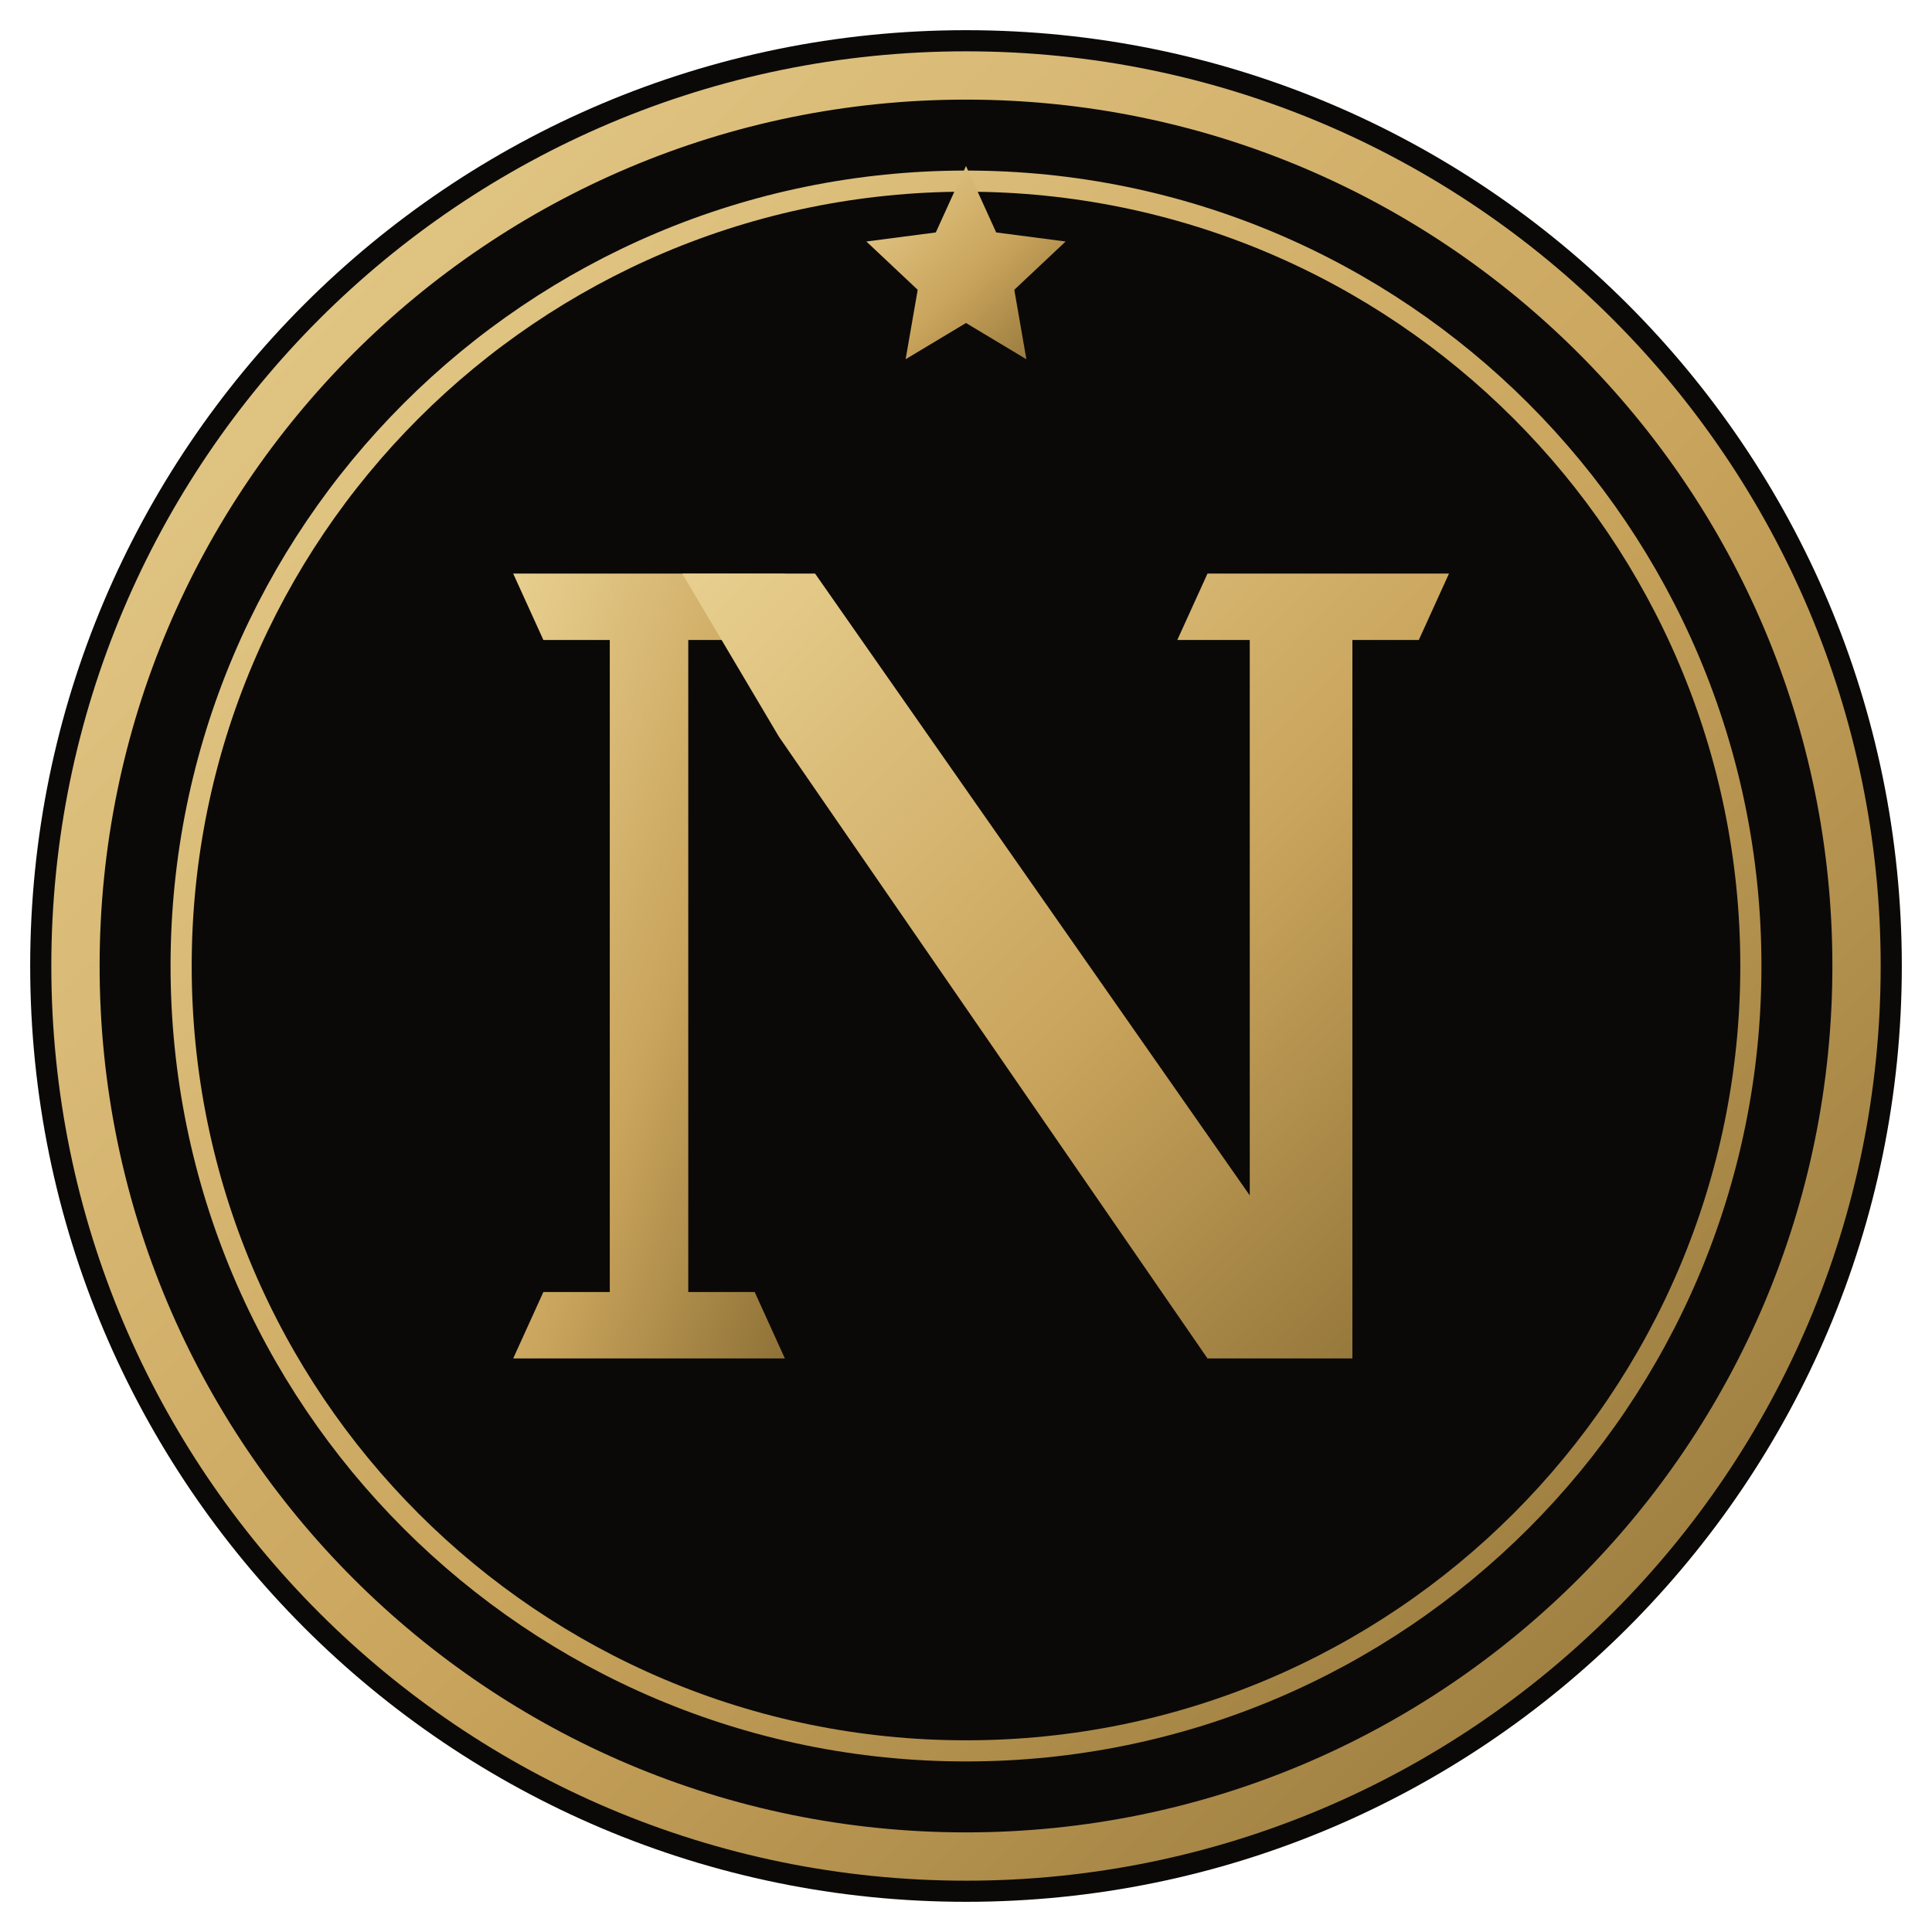
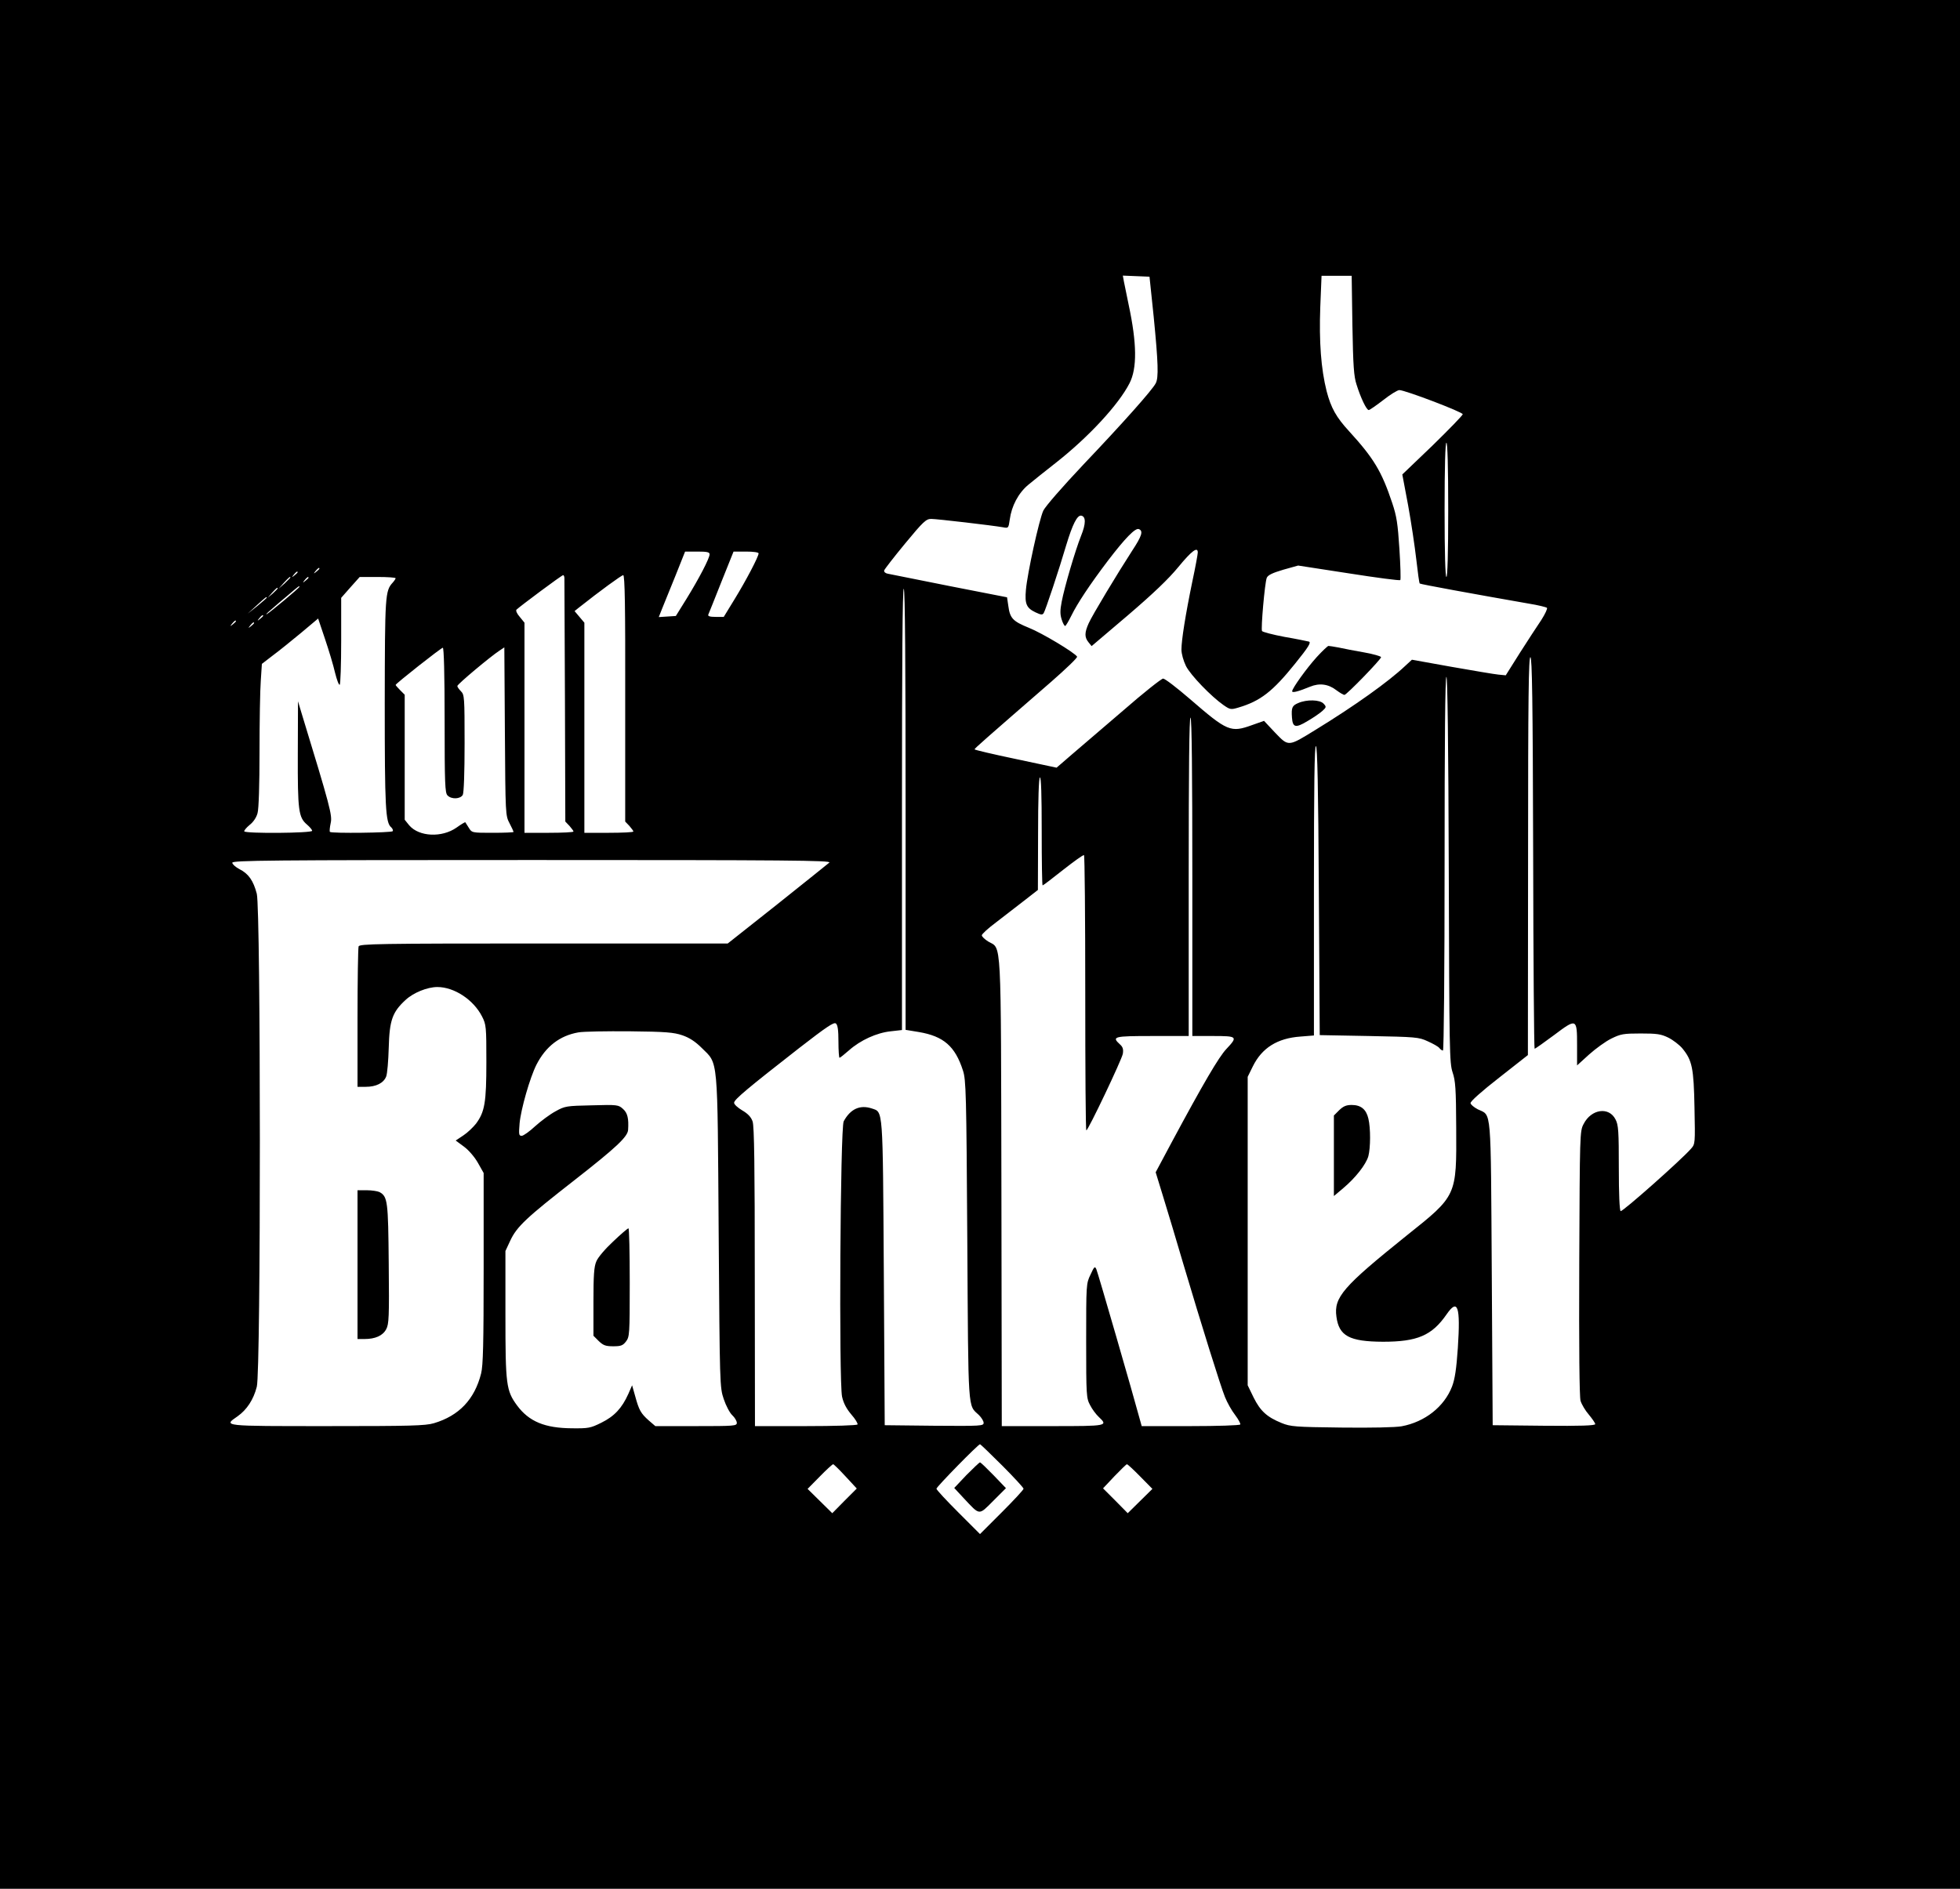
- <svg xmlns="http://www.w3.org/2000/svg" width="64" height="64" viewBox="0 0 64 64" role="img" aria-label="NULLBANKER">
-   <defs>
-     <linearGradient id="g" x1="0" y1="0" x2="1" y2="1">
-       <stop offset="0" stop-color="#e8cf8f" />
-       <stop offset="0.55" stop-color="#c9a45c" />
-       <stop offset="1" stop-color="#8f7237" />
-     </linearGradient>
-   </defs>
-   <circle cx="32" cy="32" r="31" fill="#0b0908" />
-   <circle cx="32" cy="32" r="29.5" fill="none" stroke="url(#g)" stroke-width="1.6" />
-   <circle cx="32" cy="32" r="26" fill="none" stroke="url(#g)" stroke-width="0.7" />
-   <g fill="url(#g)">
-     <path d="M17 19h9l-1 2.2h-2.2v21.6H25L26 45H17l1-2.2h2.2V21.2H18z" />
-     <path d="M22.6 19h4.4l14.4 20.6V21.2H39L40 19h8l-1 2.2h-2.2V45H40L25.8 24.4z" />
+ <svg xmlns="http://www.w3.org/2000/svg" version="1.0" width="1080pt" height="1041pt" viewBox="0 0 1080 1041" preserveAspectRatio="xMidYMid meet">
+   <g transform="translate(0,1041) scale(0.1,-0.1)" fill="#000000" stroke="none">
+     <path d="M0 5205 l0 -5205 5400 0 5400 0 0 5205 0 5205 -5400 0 -5400 0 0 -5205z m6357 3460 c25 -254 28 -338 11 -368 -19 -37 -182 -220 -396 -445 -119 -126 -211 -232 -223 -256 -23 -49 -88 -345 -96 -437 -7 -78 3 -100 53 -124 30 -14 38 -15 45 -4 10 16 85 241 124 374 35 116 61 167 83 163 26 -5 26 -44 -1 -111 -32 -80 -92 -284 -107 -364 -9 -47 -9 -69 0 -97 6 -20 15 -36 19 -36 4 0 19 26 35 58 33 67 101 170 201 302 94 123 150 181 170 174 26 -10 17 -38 -37 -120 -79 -122 -219 -354 -239 -399 -23 -51 -24 -77 -1 -105 l17 -21 200 170 c139 119 224 200 278 266 74 90 107 114 107 80 0 -9 -13 -81 -30 -160 -38 -184 -60 -324 -60 -375 0 -24 11 -62 25 -91 26 -51 139 -168 208 -216 35 -24 40 -25 80 -13 122 36 189 88 313 242 75 93 90 118 76 122 -9 2 -70 15 -135 26 -64 12 -120 27 -123 32 -7 12 15 264 26 293 6 15 30 27 91 45 l82 23 279 -43 c153 -24 281 -41 284 -37 3 3 1 80 -5 172 -9 139 -15 180 -40 254 -58 174 -102 246 -237 394 -71 77 -100 129 -124 221 -31 123 -42 272 -35 464 l7 172 83 0 83 0 4 -272 c4 -226 8 -283 23 -328 23 -74 55 -140 67 -140 5 0 41 25 80 55 38 30 78 55 89 55 31 0 349 -121 349 -133 0 -6 -75 -83 -166 -172 l-167 -160 32 -170 c17 -93 37 -228 45 -298 8 -71 16 -130 19 -133 3 -4 299 -58 602 -111 50 -8 94 -19 99 -23 4 -4 -10 -34 -31 -67 -22 -32 -75 -114 -118 -181 l-78 -124 -41 4 c-22 2 -139 22 -259 43 l-217 39 -38 -35 c-91 -86 -277 -219 -494 -352 -151 -93 -147 -93 -222 -15 l-61 65 -65 -23 c-119 -43 -136 -36 -344 144 -72 62 -137 112 -147 112 -9 0 -109 -79 -220 -176 -112 -96 -241 -206 -286 -245 l-81 -70 -226 48 c-124 26 -226 50 -226 53 0 5 50 49 423 373 81 71 145 132 142 138 -15 23 -193 130 -266 159 -88 36 -104 52 -113 121 l-7 47 -317 62 c-174 35 -327 65 -340 68 -13 2 -22 10 -20 18 2 7 54 74 115 148 100 121 116 136 144 136 31 0 339 -36 395 -46 31 -6 31 -5 38 43 10 74 47 145 102 191 27 22 96 78 154 123 178 140 344 319 404 437 42 82 41 218 -5 433 -11 52 -22 109 -26 127 l-6 33 74 -3 73 -3 23 -220z m1623 -1065 c0 -240 -4 -370 -10 -370 -6 0 -10 130 -10 370 0 240 4 370 10 370 6 0 10 -130 10 -370z m-4070 -245 c0 -22 -58 -133 -127 -245 l-59 -95 -47 -3 -47 -3 19 48 c11 26 44 108 73 180 l53 133 68 0 c53 0 67 -3 67 -15z m270 5 c0 -18 -70 -151 -132 -252 l-60 -98 -45 0 c-32 0 -44 4 -40 13 3 6 35 87 72 180 l67 167 69 0 c40 0 69 -4 69 -10z m-2420 -84 c0 -2 -8 -10 -17 -17 -16 -13 -17 -12 -4 4 13 16 21 21 21 13z m-120 -20 c0 -2 -8 -10 -17 -17 -16 -13 -17 -12 -4 4 13 16 21 21 21 13z m1470 -33 c0 -10 1 -316 3 -680 l2 -661 23 -24 c12 -14 22 -27 22 -31 0 -4 -61 -7 -135 -7 l-135 0 0 579 0 579 -26 32 c-16 18 -23 35 -18 40 20 19 249 190 257 190 4 0 7 -8 7 -17z m335 -662 l0 -679 23 -24 c12 -14 22 -27 22 -31 0 -4 -61 -7 -135 -7 l-135 0 0 579 0 579 -27 32 -27 32 21 17 c120 95 238 181 247 181 9 0 12 -171 11 -679z m-1845 666 c0 -2 -15 -16 -32 -33 l-33 -29 29 33 c28 30 36 37 36 29z m100 -1 c0 -2 -8 -10 -17 -17 -16 -13 -17 -12 -4 4 13 16 21 21 21 13z m480 -3 c0 -3 -7 -14 -16 -24 -42 -46 -43 -69 -44 -666 0 -574 4 -658 36 -683 7 -7 11 -16 8 -21 -5 -9 -337 -13 -346 -4 -3 3 -1 24 4 48 10 43 -2 88 -162 612 l-18 60 -1 -289 c-1 -315 4 -351 51 -391 15 -13 28 -28 28 -34 0 -13 -366 -16 -374 -3 -2 4 11 20 29 35 21 16 38 42 44 65 7 22 11 161 11 338 0 165 3 342 7 393 l6 92 61 47 c34 25 103 81 155 124 l94 79 38 -113 c21 -62 46 -145 55 -185 10 -40 21 -70 26 -67 4 3 8 112 8 242 l0 237 51 58 51 57 99 0 c54 0 99 -3 99 -7z m-530 -47 c0 -6 -162 -141 -180 -151 -8 -4 3 8 25 26 21 19 64 55 95 81 56 48 60 51 60 44z m-120 -9 c0 -2 -12 -14 -27 -28 l-28 -24 24 28 c23 25 31 32 31 24z m3460 -1221 l0 -1212 73 -12 c136 -23 200 -78 243 -212 17 -51 19 -124 24 -935 6 -964 2 -906 64 -964 14 -14 26 -33 26 -43 0 -17 -14 -18 -272 -16 l-273 3 -5 840 c-6 924 -3 884 -67 906 -65 21 -117 -3 -154 -71 -19 -34 -27 -1435 -9 -1518 8 -36 24 -66 51 -98 22 -25 37 -50 34 -55 -4 -5 -125 -9 -286 -9 l-279 0 -1 823 c0 610 -3 831 -12 856 -8 24 -26 43 -57 61 -25 15 -45 33 -45 42 0 18 76 81 359 302 151 117 191 144 202 135 10 -8 14 -36 14 -100 0 -49 3 -89 6 -89 3 0 27 19 52 41 63 56 153 97 230 105 l62 7 0 1219 c0 810 3 1217 10 1213 7 -4 10 -421 10 -1219z m-3520 1170 c0 -2 -24 -23 -52 -46 l-53 -42 50 46 c50 46 55 49 55 42z m-20 -100 c0 -2 -8 -10 -17 -17 -16 -13 -17 -12 -4 4 13 16 21 21 21 13z m-150 -30 c0 -2 -8 -10 -17 -17 -16 -13 -17 -12 -4 4 13 16 21 21 21 13z m100 -10 c0 -2 -8 -10 -17 -17 -16 -13 -17 -12 -4 4 13 16 21 21 21 13z m1050 -535 c0 -350 2 -402 16 -415 22 -23 71 -20 84 3 6 12 10 121 10 285 0 253 -1 267 -20 286 -11 11 -20 24 -20 29 0 10 183 163 232 195 l27 18 3 -464 c3 -458 3 -463 26 -506 12 -23 22 -45 22 -47 0 -3 -52 -5 -115 -5 -114 0 -115 0 -132 28 -9 15 -18 28 -19 30 -1 2 -23 -11 -48 -29 -81 -57 -207 -51 -261 12 l-25 31 0 344 0 345 -25 25 c-14 14 -25 27 -25 29 0 7 251 205 260 205 6 0 10 -146 10 -399z m5998 -734 c1 -592 5 -1077 8 -1077 4 0 52 34 107 75 125 94 127 93 127 -57 l0 -110 66 60 c37 33 92 73 123 88 51 25 66 28 161 28 90 0 112 -3 153 -23 26 -13 61 -40 77 -59 54 -66 63 -107 67 -327 4 -197 4 -200 -19 -226 -54 -62 -379 -350 -388 -344 -6 4 -10 93 -10 238 0 201 -2 237 -18 267 -36 72 -134 58 -176 -25 -21 -39 -21 -55 -24 -765 -2 -476 1 -737 7 -760 6 -20 26 -54 46 -77 19 -23 35 -46 35 -52 0 -8 -81 -11 -282 -9 l-283 3 -5 835 c-6 934 0 869 -77 906 -21 11 -39 26 -40 34 -2 9 62 66 157 140 l159 125 1 1098 c0 874 3 1098 13 1095 9 -4 13 -231 15 -1081z m-465 -89 c3 -1005 4 -1066 21 -1118 16 -47 19 -90 20 -305 2 -379 5 -373 -276 -597 -347 -279 -399 -338 -384 -445 14 -106 71 -137 256 -138 190 0 270 34 351 151 62 90 77 44 62 -185 -8 -116 -16 -171 -32 -213 -43 -111 -149 -195 -278 -219 -34 -6 -166 -9 -332 -7 -254 3 -280 5 -329 25 -81 33 -117 66 -154 140 l-33 68 0 850 0 850 28 57 c50 102 135 156 263 165 l74 6 0 799 c0 581 3 799 11 796 8 -3 13 -229 16 -798 l5 -795 271 -5 c258 -5 275 -6 324 -29 29 -13 58 -29 64 -37 6 -8 15 -14 20 -14 5 0 9 446 9 1030 0 674 3 1030 10 1030 6 0 11 -369 13 -1062z m-1413 -44 l0 -874 115 0 c133 0 137 -3 73 -71 -42 -44 -129 -193 -303 -517 l-87 -163 42 -137 c23 -75 73 -240 110 -367 102 -343 205 -673 230 -735 12 -30 37 -75 56 -99 18 -24 31 -48 28 -52 -3 -5 -126 -9 -274 -9 l-269 0 -12 43 c-32 120 -230 805 -238 822 -8 18 -12 14 -32 -30 -24 -49 -24 -55 -24 -365 0 -303 1 -316 22 -355 11 -22 33 -51 47 -64 53 -50 49 -51 -254 -51 l-280 0 -2 1288 c-3 1437 2 1339 -73 1383 -19 12 -35 27 -35 34 0 7 35 39 78 71 42 33 112 86 154 119 l77 60 1 307 c0 193 4 309 10 313 7 4 10 -97 10 -294 0 -166 2 -301 5 -301 3 0 53 38 112 85 60 47 111 84 116 82 4 -1 7 -343 7 -760 0 -416 2 -757 6 -757 10 0 195 389 201 422 4 25 0 38 -16 52 -47 43 -34 46 179 46 l200 0 0 881 c0 584 3 878 10 874 7 -4 10 -308 10 -881z m-2000 82 c-8 -7 -138 -111 -287 -230 l-273 -216 -1014 0 c-915 0 -1014 -2 -1020 -16 -3 -9 -6 -186 -6 -395 l0 -379 45 0 c58 0 99 21 113 57 6 15 12 87 14 158 4 152 20 197 93 264 43 40 120 71 175 71 93 0 199 -70 246 -162 23 -45 24 -56 24 -251 0 -224 -9 -275 -57 -340 -16 -20 -47 -50 -70 -65 l-42 -28 46 -34 c27 -20 59 -58 77 -90 l31 -55 0 -525 c0 -415 -3 -537 -14 -580 -36 -143 -122 -233 -260 -274 -47 -14 -129 -16 -588 -16 -581 0 -574 -1 -494 54 51 36 88 92 106 163 23 87 22 2630 0 2717 -19 73 -46 111 -96 136 -21 11 -39 27 -39 35 0 13 200 15 1652 15 1406 0 1650 -2 1638 -14z m-810 -952 c38 -13 71 -34 107 -70 92 -91 86 -34 93 -1014 6 -846 6 -856 28 -921 12 -36 33 -76 47 -89 14 -13 25 -32 25 -42 0 -17 -14 -18 -225 -18 l-224 0 -36 31 c-44 39 -54 57 -75 134 l-17 60 -21 -48 c-35 -78 -77 -123 -148 -158 -60 -30 -72 -32 -162 -31 -150 1 -237 37 -303 126 -60 82 -64 114 -64 501 l0 350 27 58 c36 77 90 127 354 333 229 179 293 239 295 277 4 62 -3 93 -28 115 -25 23 -31 24 -172 20 -140 -3 -148 -4 -200 -33 -30 -16 -81 -54 -112 -82 -31 -29 -65 -53 -74 -53 -16 0 -17 7 -12 68 7 78 57 253 93 324 51 100 128 160 231 178 27 5 154 7 283 6 199 -2 243 -6 290 -22z m1763 -2372 c64 -64 117 -122 117 -127 0 -6 -54 -64 -120 -130 l-120 -120 -120 120 c-66 66 -120 124 -120 130 0 10 230 245 240 245 3 0 58 -53 123 -118z m-864 -59 l62 -67 -68 -68 -67 -68 -68 67 -68 67 67 68 c37 38 70 68 74 68 3 0 34 -30 68 -67z m1624 -1 l67 -68 -68 -67 -68 -67 -68 69 -68 68 63 67 c35 36 65 66 69 66 3 0 36 -30 73 -68z" />
+     <path d="M7255 6788 c-56 -62 -135 -172 -135 -188 0 -10 35 -1 98 25 53 22 102 15 147 -20 19 -14 38 -25 43 -25 12 0 202 196 202 208 0 5 -42 17 -92 26 -51 9 -115 21 -141 27 -26 5 -52 9 -57 9 -4 0 -34 -28 -65 -62z" />
+     <path d="M7153 6535 c-33 -14 -38 -25 -34 -80 4 -55 20 -59 86 -19 33 19 70 45 82 56 22 20 22 23 6 40 -20 22 -93 24 -140 3z" />
+     <path d="M7379 4291 l-29 -29 0 -222 0 -222 51 43 c68 57 126 131 139 177 12 46 13 153 0 207 -12 51 -41 75 -92 75 -30 0 -46 -7 -69 -29z" />
+     <path d="M1970 3440 l0 -410 39 0 c58 0 100 18 119 54 15 28 17 64 14 360 -3 347 -6 371 -51 396 -11 5 -42 10 -70 10 l-51 0 0 -410z" />
+     <path d="M3378 3567 c-43 -40 -84 -88 -92 -109 -13 -29 -16 -78 -16 -223 l0 -187 29 -29 c25 -24 38 -29 80 -29 42 0 53 4 70 26 20 26 21 38 21 325 0 165 -3 299 -7 299 -5 0 -43 -33 -85 -73z" />
+     <path d="M5325 2280 l-67 -71 53 -57 c90 -96 81 -95 162 -14 l70 70 -68 71 c-38 39 -71 71 -75 71 -4 0 -37 -32 -75 -70z" />
  </g>
-   <path d="M32 6.5l1 2.2 2.3.3-1.7 1.6.4 2.3-2-1.2-2 1.2.4-2.3-1.7-1.6 2.3-.3z" fill="url(#g)" transform="translate(0 -1) scale(1)" />
</svg>
